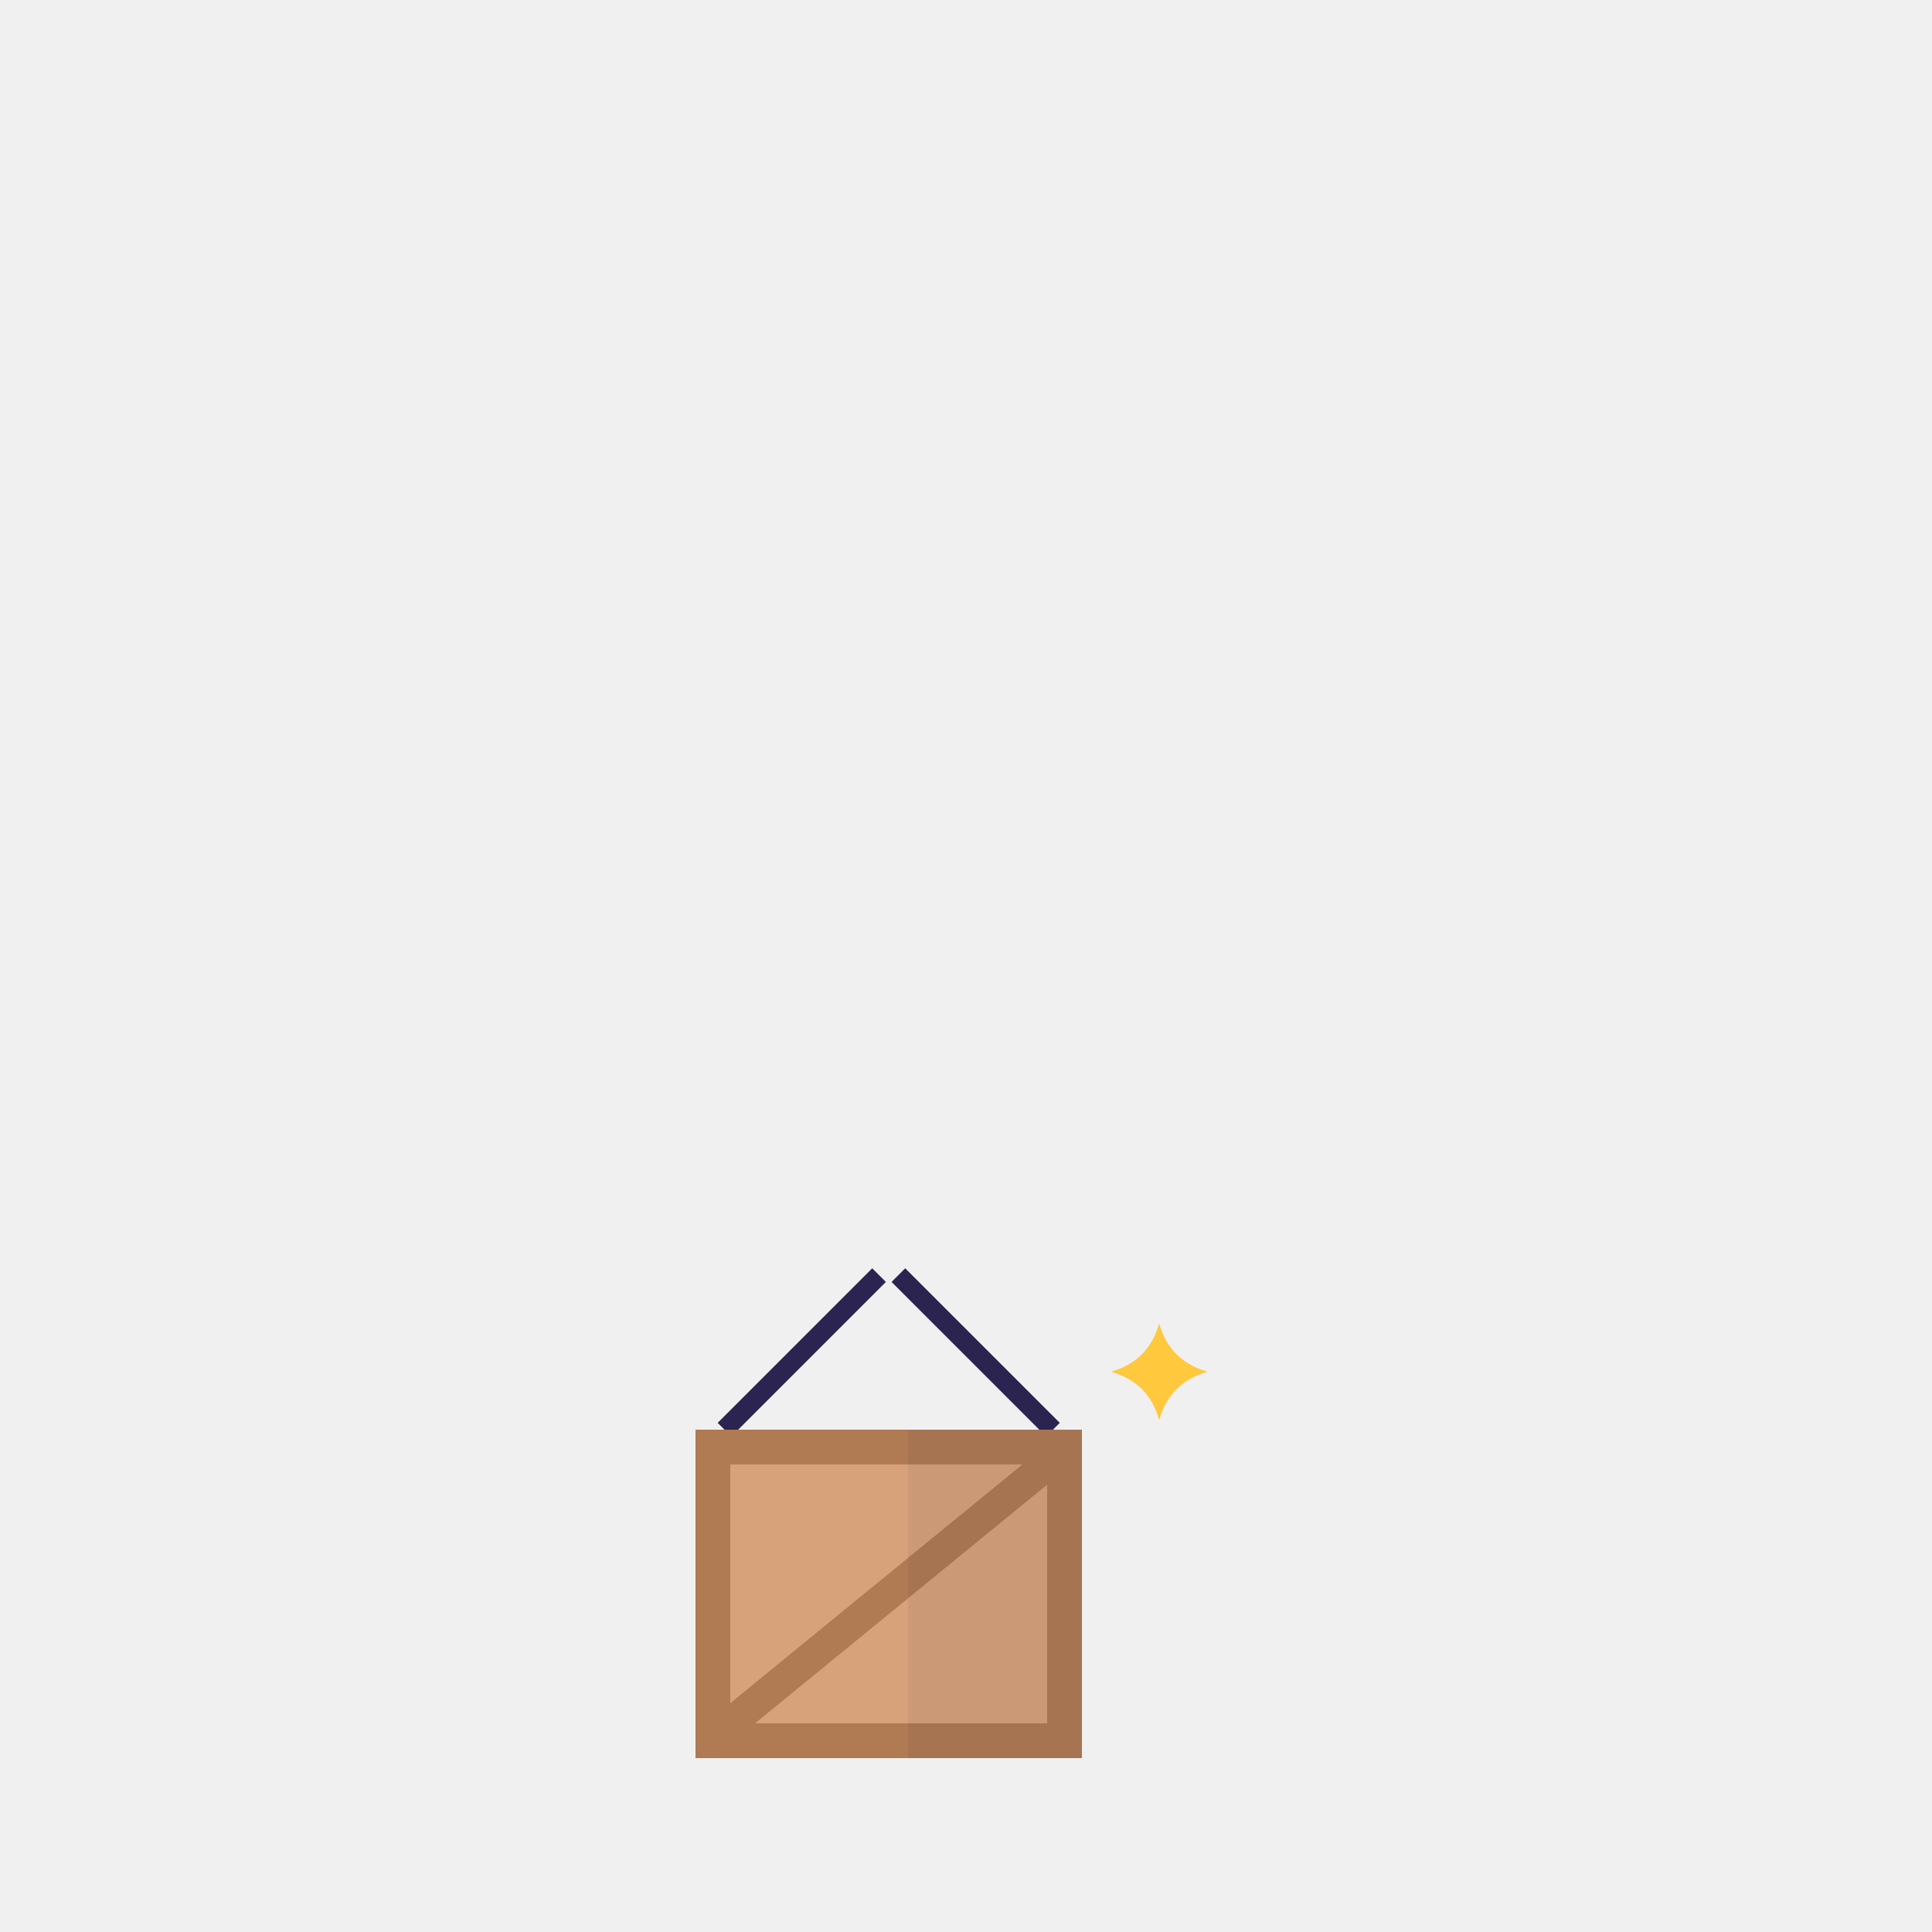
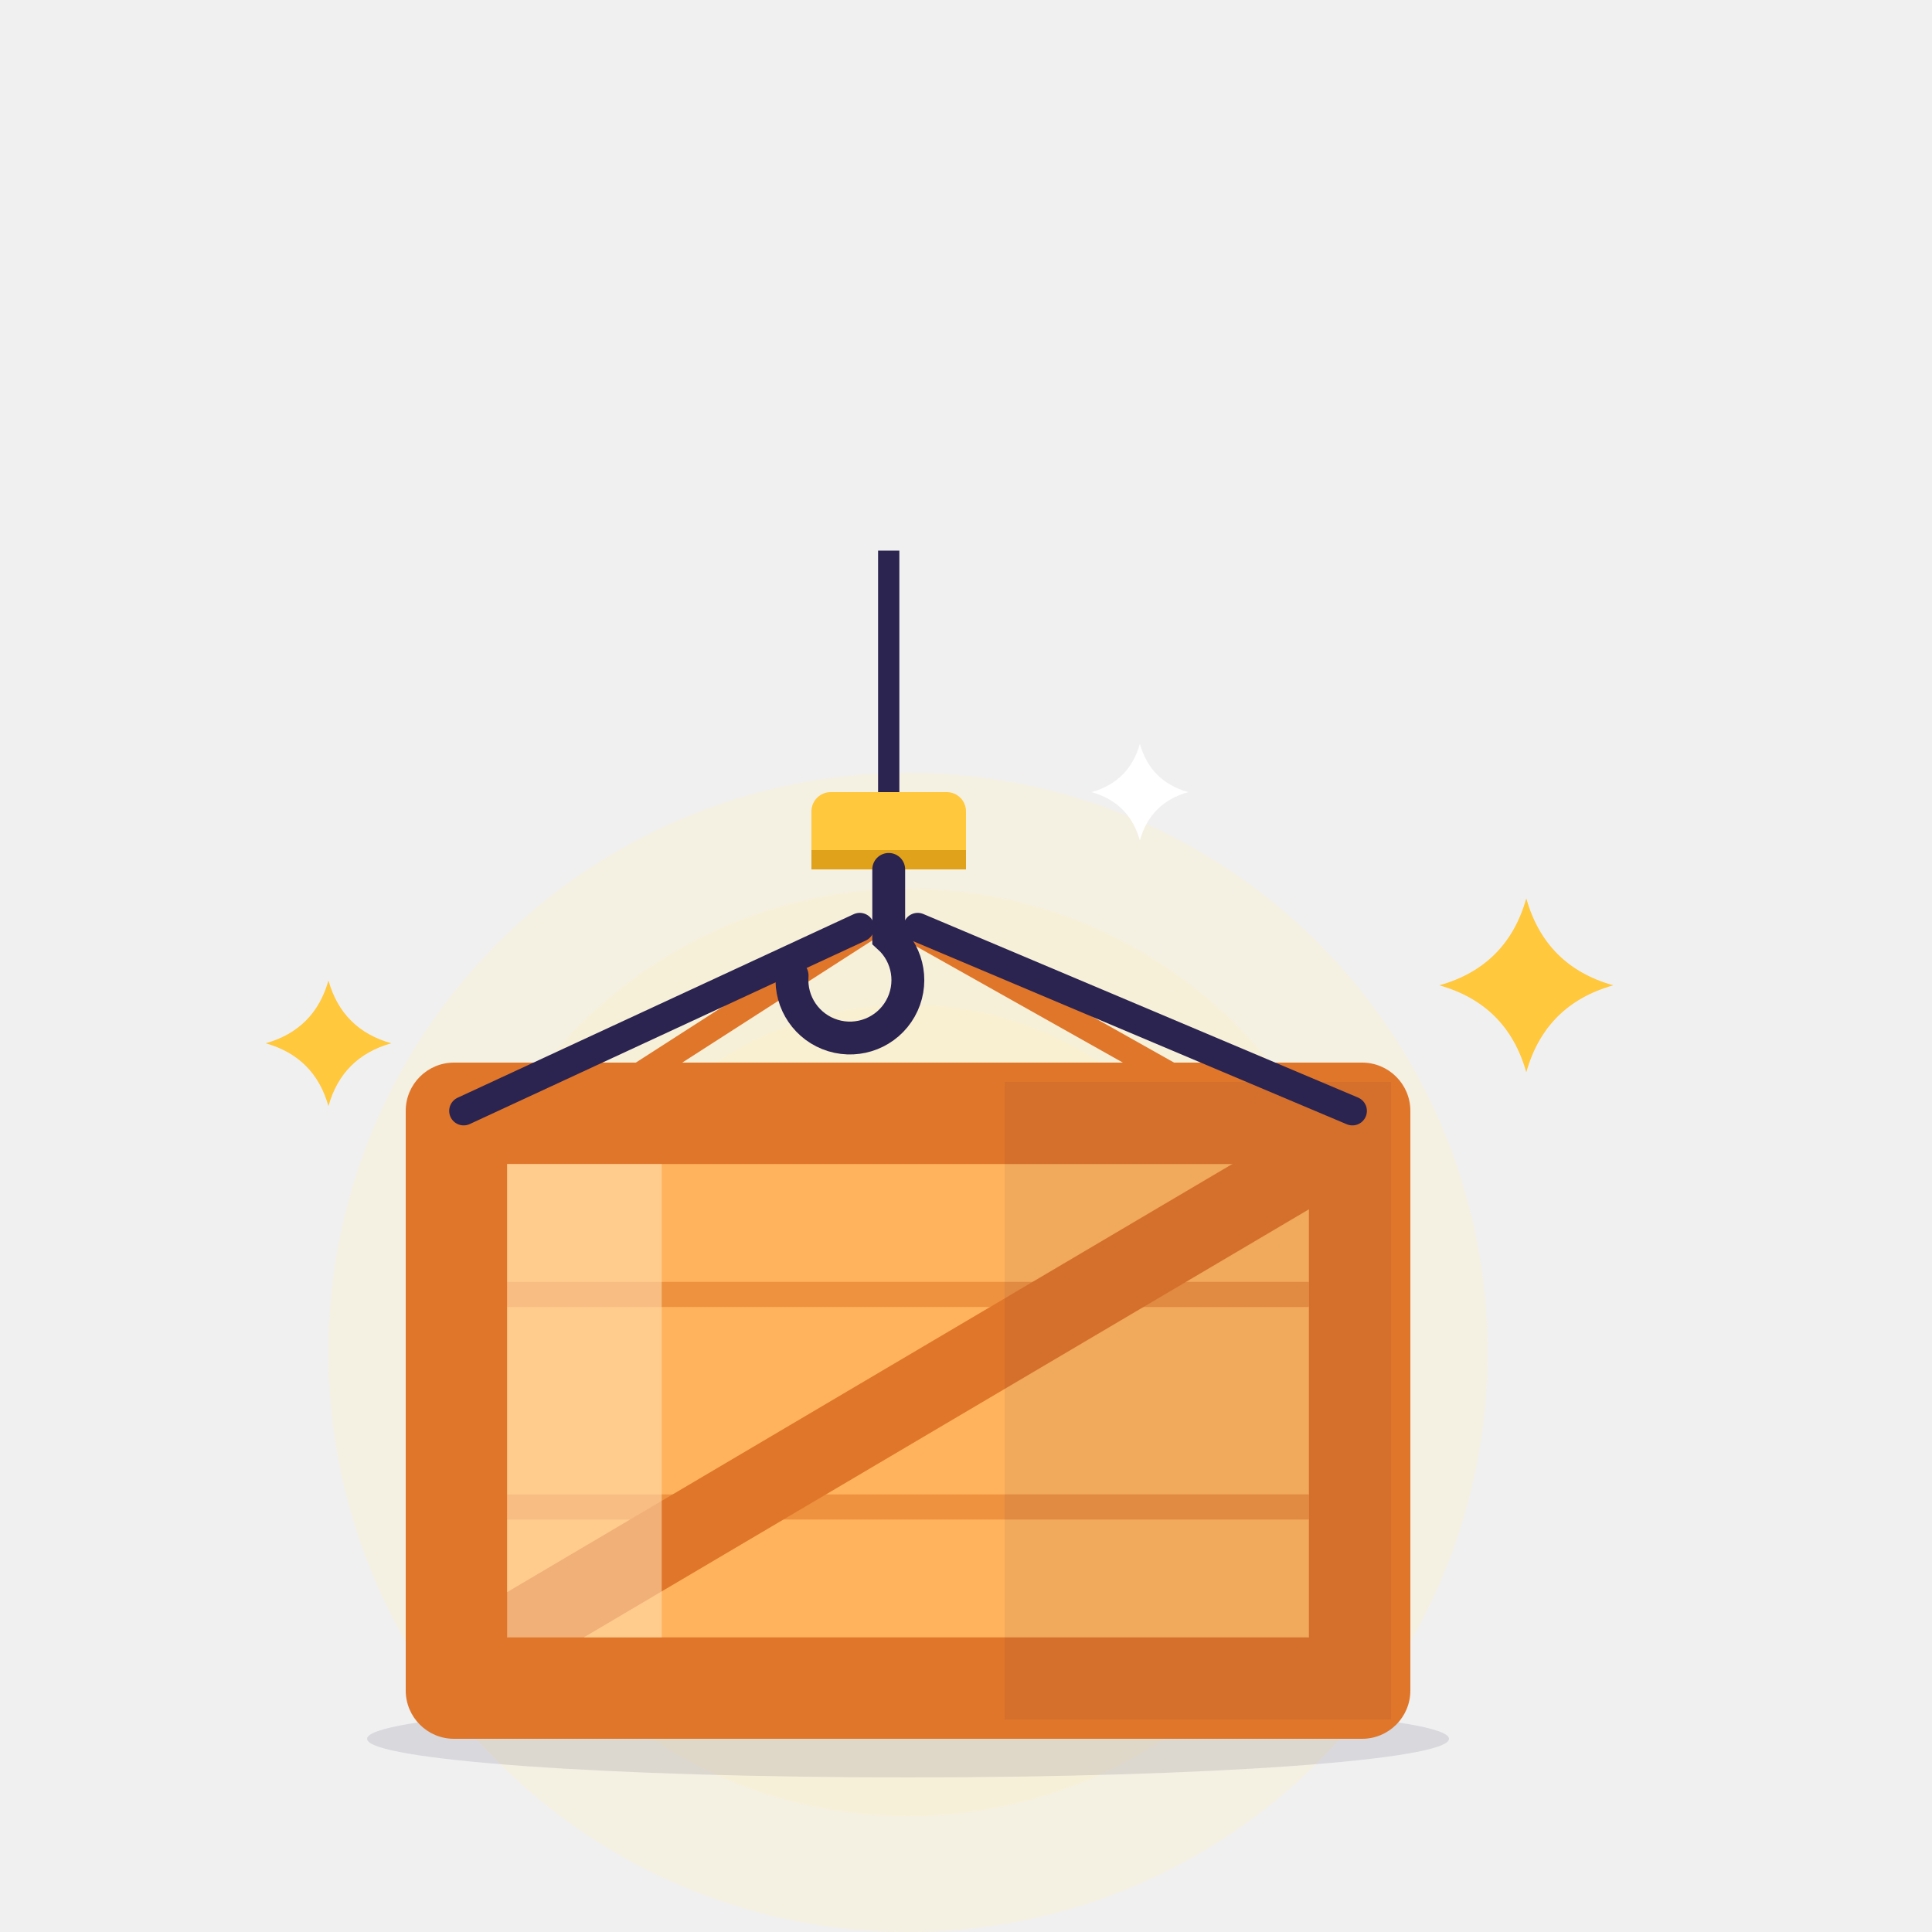
<svg xmlns="http://www.w3.org/2000/svg" viewBox="0 0 200 200" width="200" height="200" role="img" aria-label="cs reacted">
-   <path d="M91 132 L75 148 M93 132 L109 148" fill="none" stroke="#2B2350" stroke-width="2" />
-   <rect x="72" y="148" width="40" height="34" rx="2" fill="#D7A27A" />
-   <rect x="72" y="148" width="40" height="3.6" fill="#B07A52" />
-   <rect x="72" y="178.4" width="40" height="3.6" fill="#B07A52" />
-   <rect x="72" y="148" width="3.6" height="34" fill="#B07A52" />
-   <rect x="108.4" y="148" width="3.6" height="34" fill="#B07A52" />
-   <path d="M75.6 178.4 L108.4 151.6" fill="none" stroke="#B07A52" stroke-width="3.24" />
-   <rect x="94" y="148" width="18" height="34" fill="#2B2350" opacity="0.07" />
-   <path d="M120 137 Q121.1 140.9 125 142 Q121.1 143.1 120 147 Q118.9 143.1 115 142 Q118.9 140.9 120 137 Z" fill="#FFC83D" />
+   <circle cx="94" cy="140" r="60" fill="#FFF1C4" opacity="0.3" />
+   <circle cx="94" cy="140" r="48" fill="#FFF1C4" opacity="0.3" />
+   <circle cx="94" cy="140" r="36" fill="#FFF1C4" opacity="0.3" />
+   <circle cx="94" cy="140" r="24" fill="#FFF1C4" opacity="0.3" />
+   <ellipse cx="94" cy="180" rx="56" ry="4" fill="#2B2350" opacity="0.12" />
+   <path d="M92 57 V82" fill="none" stroke="#2B2350" stroke-width="2.2" />
+   <path d="M90 96 L62 114 M94 96 L126 114" fill="none" stroke="#E0762A" stroke-width="2.6" />
+   <rect x="42" y="110" width="104" height="70" rx="5" fill="#E0762A" />
+   <rect x="44" y="112" width="100" height="66" rx="3" fill="#FFB35C" />
+   <path d="M52.5 134 H135.5 M52.5 156 H135.5 " fill="none" stroke="#E0762A" stroke-width="2.6" opacity="0.55" />
+   <path d="M52.5 169.5 L135.5 120.5" fill="none" stroke="#E0762A" stroke-width="8.07" />
+   <rect x="44" y="112" width="100" height="8.5" fill="#E0762A" />
+   <rect x="44" y="169.5" width="100" height="8.5" fill="#E0762A" />
+   <rect x="44" y="112" width="8.5" height="66" fill="#E0762A" />
+   <rect x="135.5" y="112" width="8.5" height="66" fill="#E0762A" />
+   <rect x="52.5" y="120.5" width="16" height="49" fill="#FFE0B8" opacity="0.55" />
+   <rect x="104" y="112" width="40" height="66" fill="#2B2350" opacity="0.07" />
+   <path d="M89 96 L48 115 M95 96 L140 115" fill="none" stroke="#2B2350" stroke-width="3" stroke-linecap="round" />
+   <rect x="84" y="82" width="16" height="8" rx="2" fill="#FFC83D" />
+   <rect x="84" y="88" width="16" height="2" fill="#E0A21A" />
+   <path d="M92 90 v7 a6 6 0 1 1 -10 4" fill="none" stroke="#2B2350" stroke-width="3.4" stroke-linecap="round" />
+   <path d="M158 93 Q159.98 100.02 167 102 Q159.98 103.98 158 111 Q156.02 103.98 149 102 Q156.02 100.02 158 93 Z" fill="#FFC83D" />
+   <path d="M34 101.5 Q35.43 106.57 40.5 108 Q35.43 109.43 34 114.5 Q32.57 109.43 27.5 108 Q32.57 106.57 34 101.5 Z" fill="#FFC83D" />
+   <path d="M118 77 Q119.1 80.9 123 82 Q119.1 83.1 118 87 Q116.9 83.1 113 82 Q116.9 80.9 118 77 Z" fill="#FFFFFF" />
</svg>
